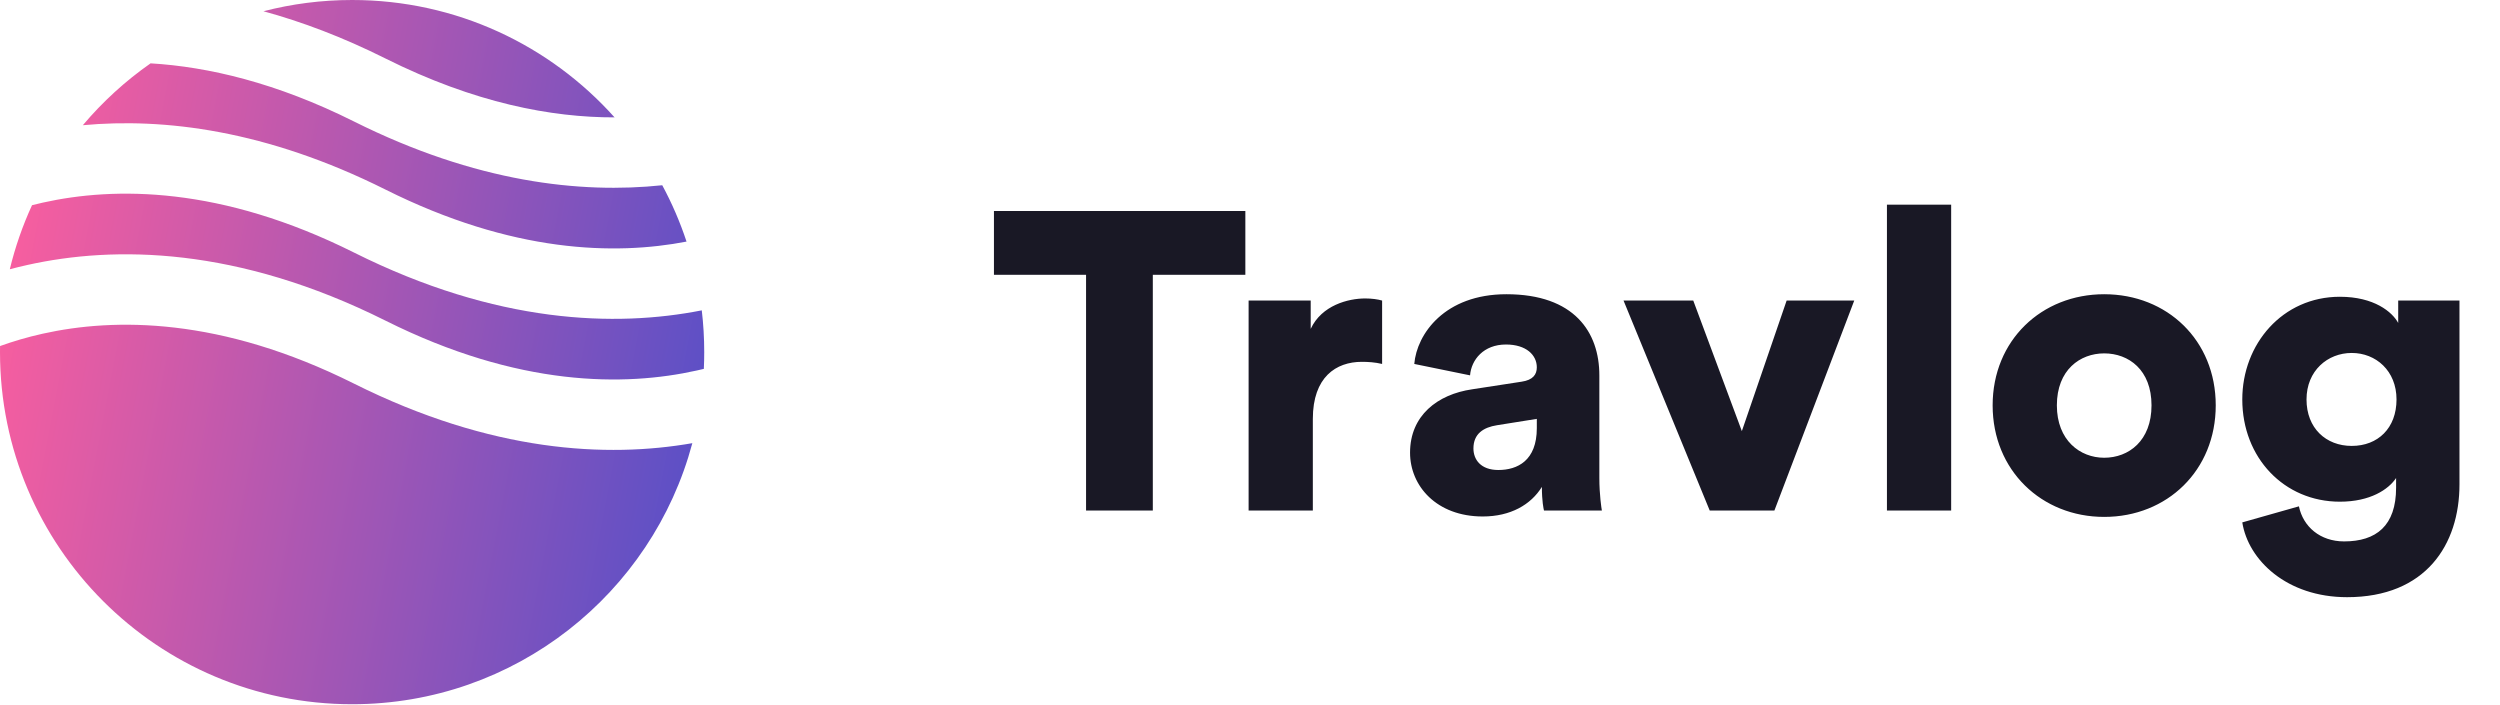
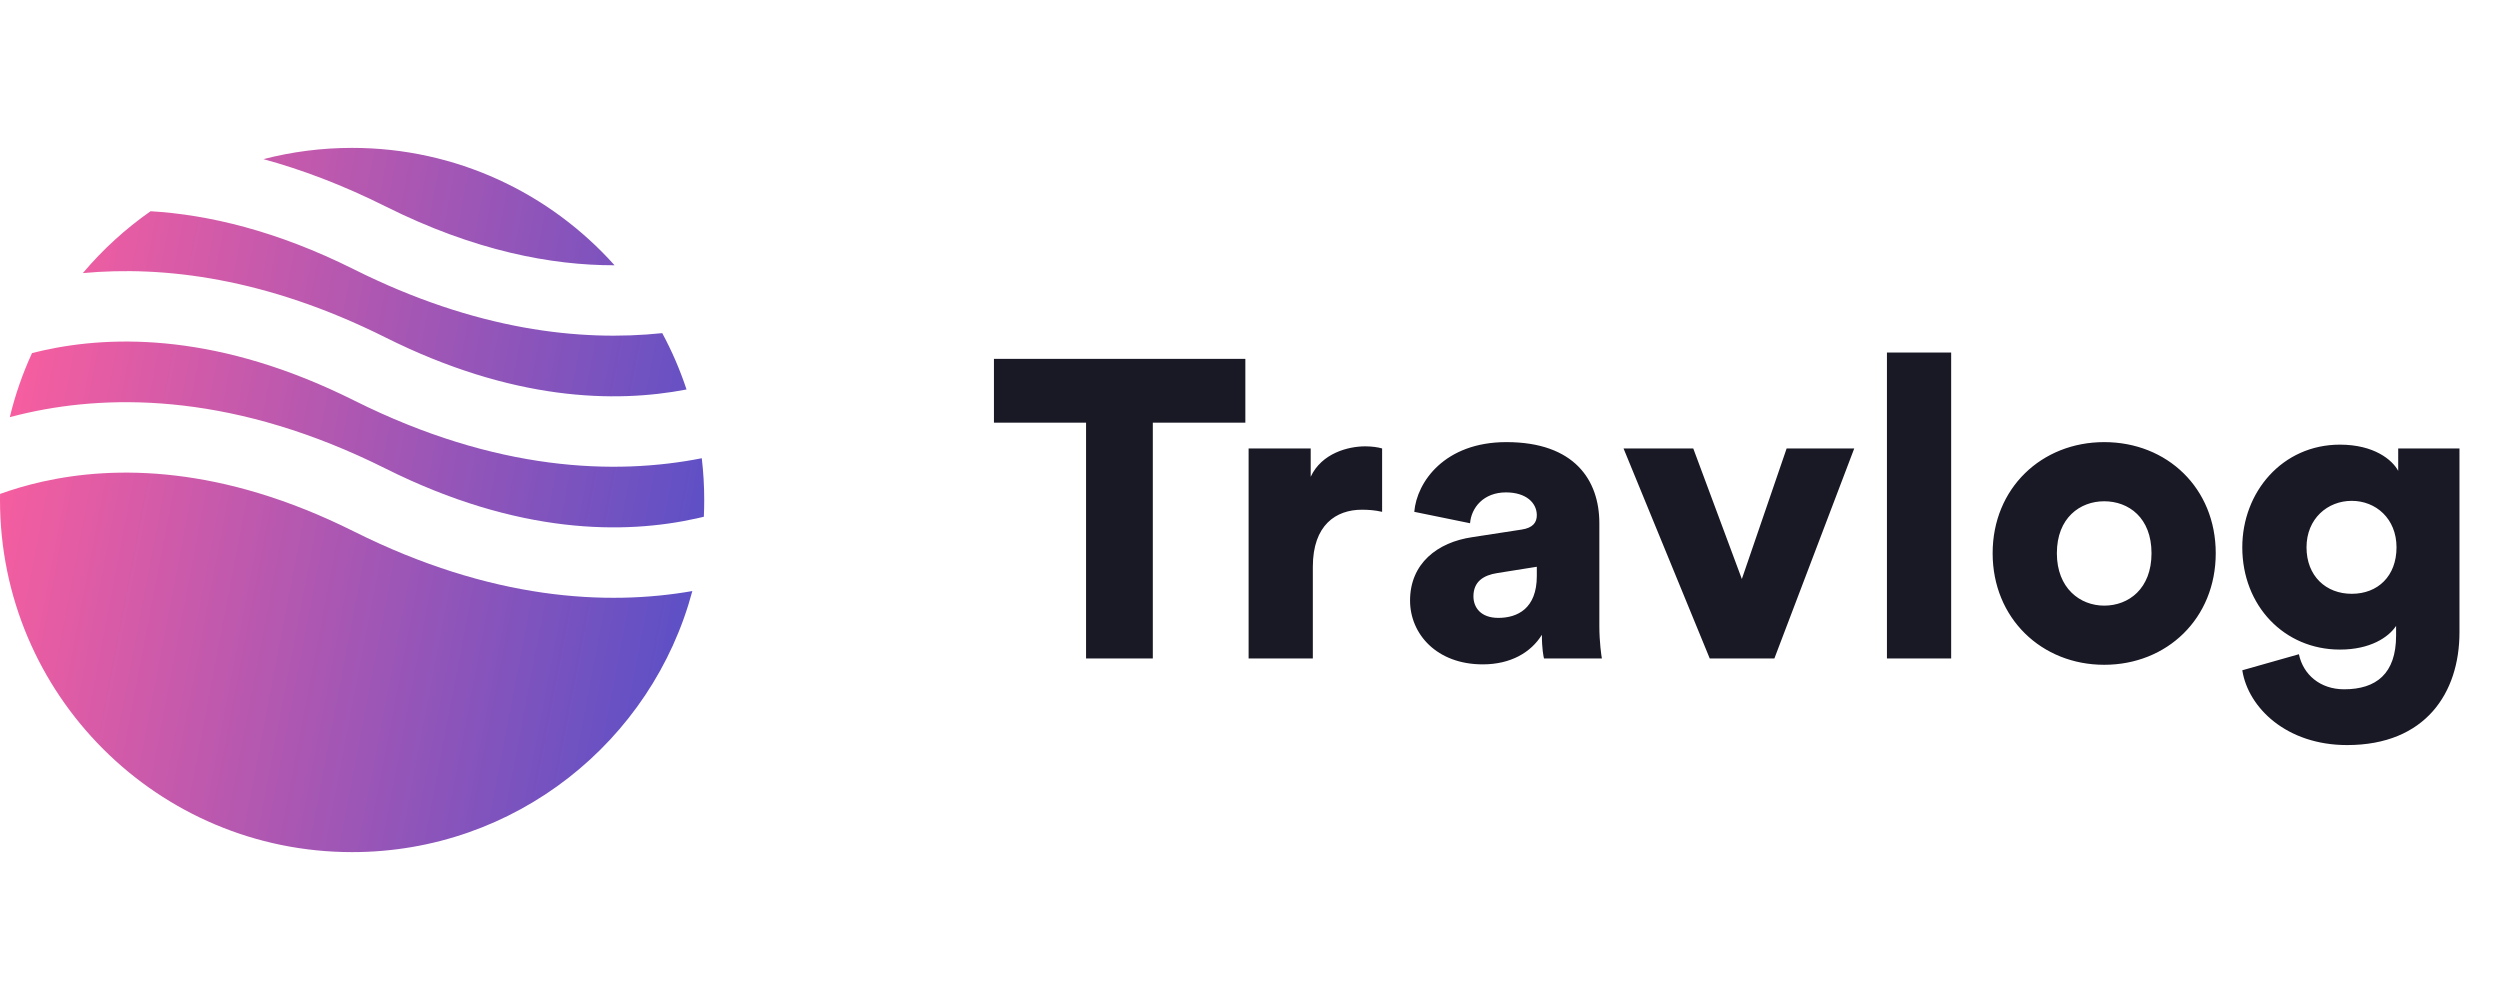
- <svg xmlns="http://www.w3.org/2000/svg" width="142" height="40" viewBox="0 0 142 40" fill="none">
+ <svg xmlns="http://www.w3.org/2000/svg" width="100" height="40" viewBox="0 0 142 40" fill="none">
  <path fill-rule="evenodd" clip-rule="evenodd" d="M8.553 3.598C7.122 4.598 5.828 5.781 4.705 7.112C9.295 6.686 15.125 7.382 21.894 10.767C29.123 14.381 34.944 14.503 38.995 13.722C38.627 12.609 38.164 11.539 37.616 10.522C32.979 11.011 27.034 10.364 20.106 6.9C15.706 4.7 11.828 3.794 8.553 3.598ZM34.907 6.667C31.245 2.575 25.923 0 20 0C18.261 0 16.573 0.222 14.964 0.639C17.143 1.234 19.458 2.104 21.894 3.322C26.967 5.859 31.346 6.675 34.907 6.667ZM39.861 17.628C34.967 18.595 28.209 18.396 20.106 14.344C12.53 10.557 6.5 10.604 2.434 11.508C2.224 11.555 2.019 11.604 1.819 11.655C1.287 12.812 0.862 14.03 0.557 15.294C0.882 15.207 1.219 15.125 1.566 15.048C6.5 13.951 13.47 13.999 21.894 18.211C29.47 21.999 35.5 21.951 39.566 21.047C39.706 21.017 39.843 20.985 39.978 20.952C39.993 20.636 40 20.319 40 20C40 19.198 39.953 18.406 39.861 17.628ZM39.325 25.172C34.478 26.02 27.917 25.694 20.106 21.789C12.53 18.001 6.5 18.049 2.434 18.952C1.531 19.153 0.719 19.397 0.003 19.655C0.001 19.77 0 19.885 0 20C0 31.046 8.954 40 20 40C29.257 40 37.045 33.711 39.325 25.172Z" fill="url(#paint0_linear_1156_1659)" />
  <path d="M70.736 15.608V11.984H56.456V15.608H61.688V29H65.48V15.608H70.736ZM78.504 17.072C78.264 17 77.904 16.952 77.544 16.952C76.585 16.952 75.073 17.336 74.448 18.68V17.072H70.921V29H74.569V23.792C74.569 21.416 75.888 20.552 77.353 20.552C77.713 20.552 78.097 20.576 78.504 20.672V17.072ZM80.091 25.712C80.091 27.608 81.603 29.336 84.219 29.336C85.803 29.336 86.955 28.664 87.579 27.656C87.579 28.472 87.675 28.904 87.699 29H90.987C90.963 28.88 90.843 28.088 90.843 27.152V21.32C90.843 18.872 89.427 16.712 85.563 16.712C82.059 16.712 80.475 18.968 80.331 20.672L83.499 21.32C83.571 20.432 84.267 19.568 85.539 19.568C86.691 19.568 87.291 20.168 87.291 20.864C87.291 21.272 87.075 21.584 86.427 21.68L83.619 22.112C81.651 22.4 80.091 23.6 80.091 25.712ZM85.107 26.696C84.099 26.696 83.691 26.096 83.691 25.472C83.691 24.632 84.267 24.272 85.035 24.152L87.291 23.792V24.32C87.291 26.168 86.187 26.696 85.107 26.696ZM105.321 17.072H101.481L98.937 24.488L96.177 17.072H92.217L97.113 29H100.785L105.321 17.072ZM110.826 29V11.624H107.178V29H110.826ZM119.518 26C118.15 26 116.83 25.016 116.83 23.024C116.83 21.008 118.15 20.072 119.518 20.072C120.91 20.072 122.206 21.008 122.206 23.024C122.206 25.04 120.91 26 119.518 26ZM119.518 16.712C115.965 16.712 113.182 19.328 113.182 23.024C113.182 26.72 115.965 29.36 119.518 29.36C123.094 29.36 125.854 26.72 125.854 23.024C125.854 19.328 123.094 16.712 119.518 16.712ZM127.362 29.672C127.698 31.808 129.882 33.92 133.314 33.92C137.778 33.92 139.698 30.944 139.698 27.512V17.072H136.218V18.344C135.882 17.72 134.85 16.856 132.906 16.856C129.642 16.856 127.362 19.544 127.362 22.688C127.362 26 129.738 28.496 132.906 28.496C134.634 28.496 135.666 27.8 136.098 27.152V27.704C136.098 29.864 134.97 30.752 133.146 30.752C131.778 30.752 130.818 29.912 130.578 28.76L127.362 29.672ZM133.578 25.328C132.114 25.328 131.01 24.32 131.01 22.688C131.01 21.056 132.21 20.048 133.578 20.048C134.946 20.048 136.122 21.056 136.122 22.688C136.122 24.32 135.066 25.328 133.578 25.328Z" fill="#191825" />
  <defs>
    <linearGradient id="paint0_linear_1156_1659" x1="36" y1="43.2" x2="-3.733" y2="35.593" gradientUnits="userSpaceOnUse">
      <stop stop-color="#5D50C6" />
      <stop offset="1" stop-color="#F85E9F" />
    </linearGradient>
  </defs>
</svg>
